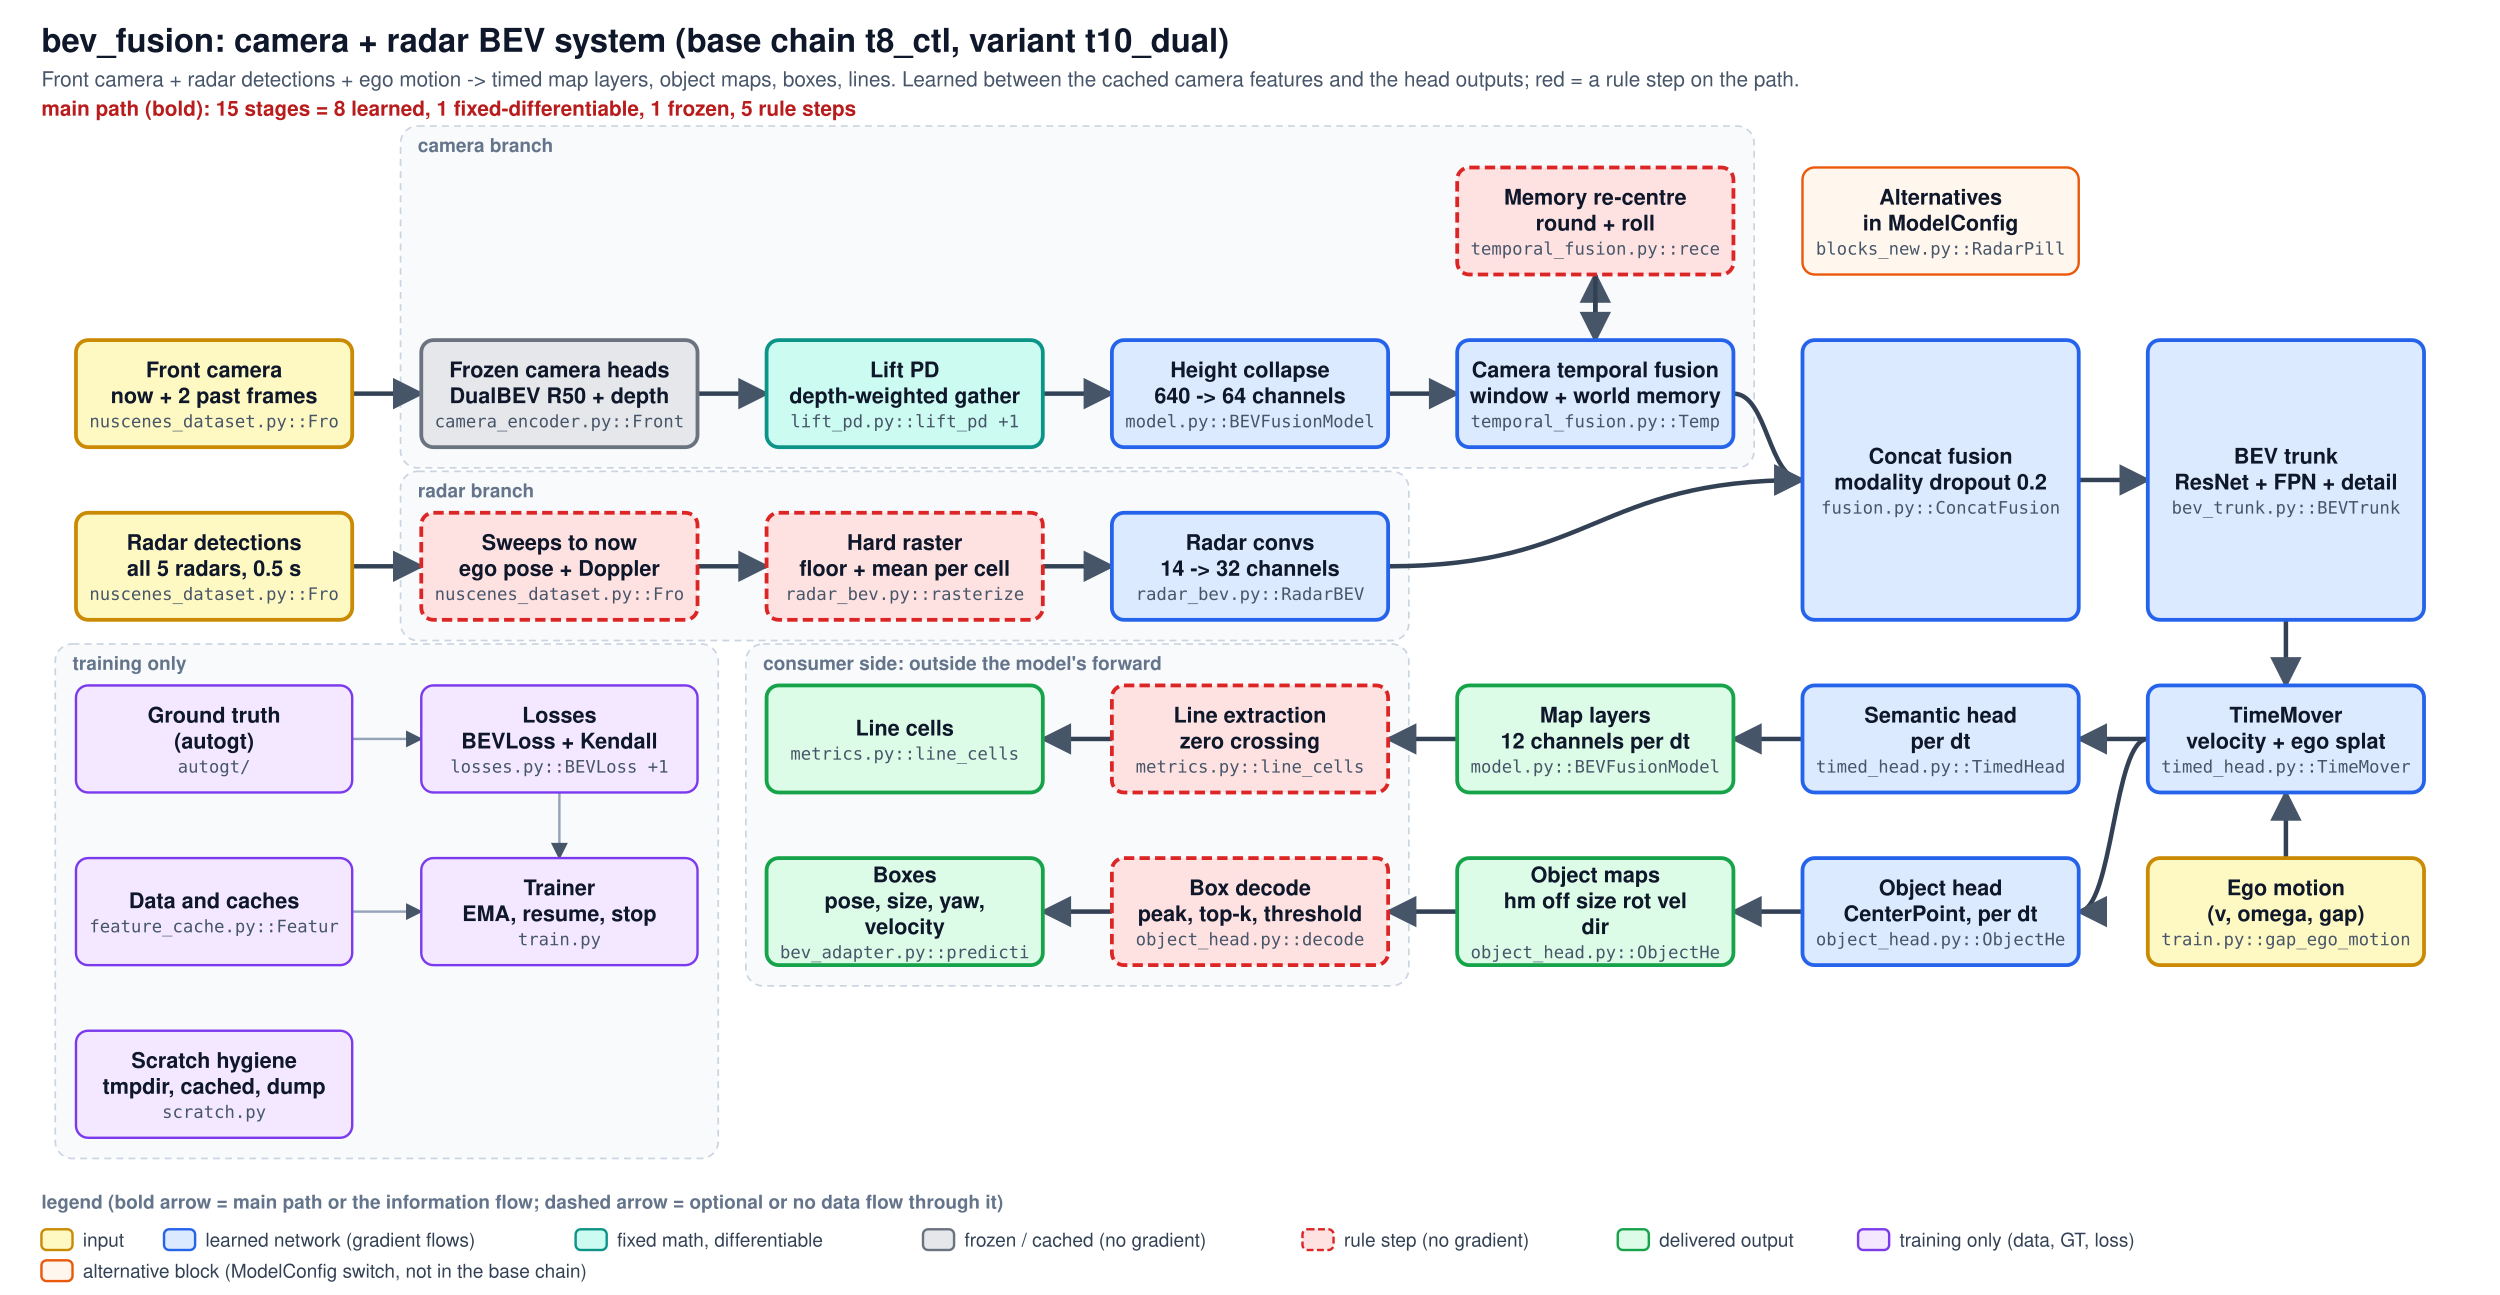
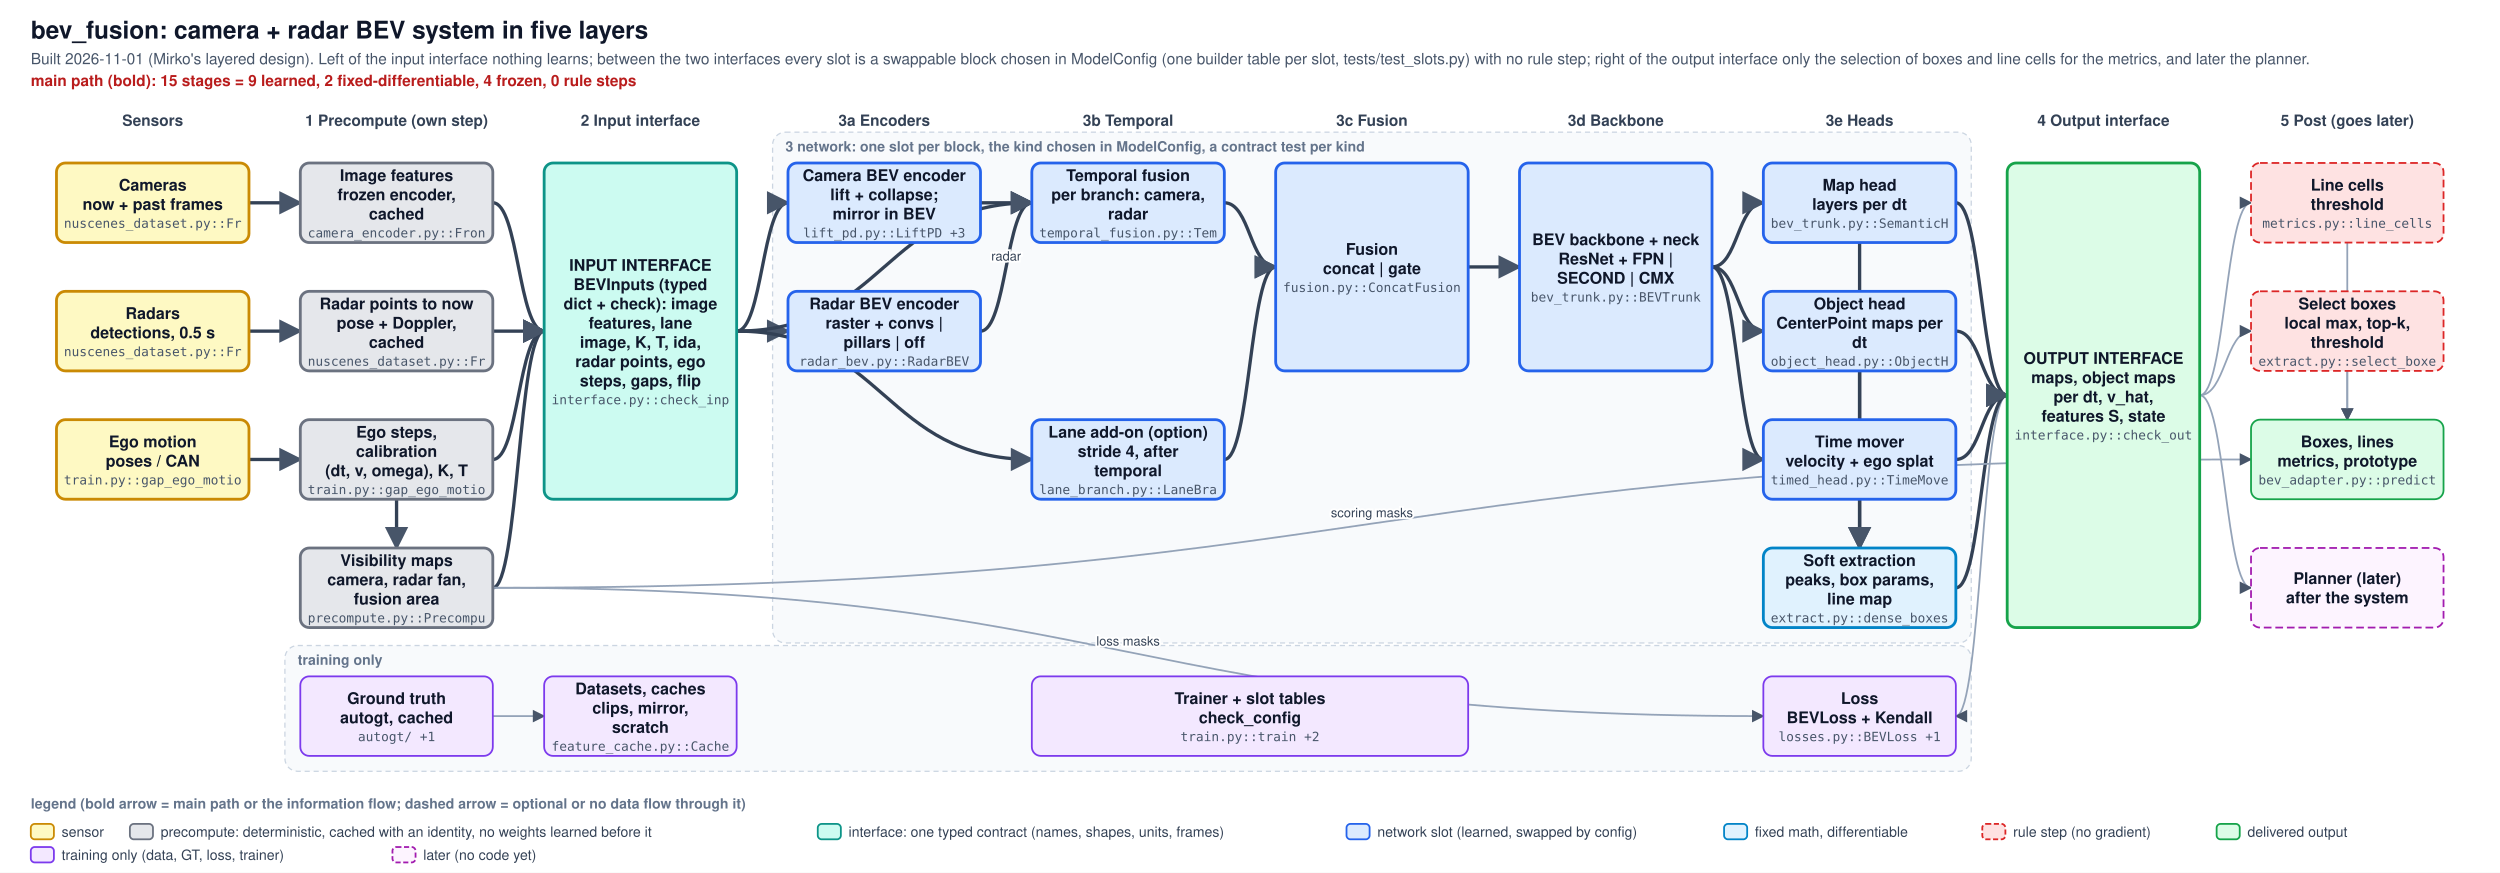
- <svg xmlns="http://www.w3.org/2000/svg" viewBox="0 0 1448 750" width="1448" height="750" font-family="Segoe UI, Helvetica, Arial, sans-serif">
+ <svg xmlns="http://www.w3.org/2000/svg" viewBox="0 0 1948 680" width="1948" height="680" font-family="Segoe UI, Helvetica, Arial, sans-serif">
  <defs>
    <marker id="ah" viewBox="0 0 10 10" refX="9" refY="5" markerWidth="7" markerHeight="7" orient="auto-start-reverse">
      <path d="M0,0 L10,5 L0,10 z" fill="#475569" />
    </marker>
  </defs>
-   <rect width="1448" height="750" fill="#ffffff" />
-   <text x="24" y="30" font-size="19" font-weight="700" fill="#0f172a">bev_fusion: camera + radar BEV system (base chain t8_ctl, variant t10_dual)</text>
-   <text x="24" y="50" font-size="12" fill="#475569">Front camera + radar detections + ego motion -&gt; timed map layers, object maps, boxes, lines. Learned between the cached camera features and the head outputs; red = a rule step on the path.</text>
-   <text x="24" y="67" font-size="12" font-weight="600" fill="#b91c1c">main path (bold): 15 stages = 8 learned, 1 fixed-differentiable, 1 frozen, 5 rule steps</text>
-   <rect x="232.0" y="73.0" width="784.0" height="198.0" rx="10" fill="#f8fafc" stroke="#cbd5e1" stroke-dasharray="4 3" />
-   <rect x="232.0" y="273.0" width="584.0" height="98.0" rx="10" fill="#f8fafc" stroke="#cbd5e1" stroke-dasharray="4 3" />
-   <rect x="432.0" y="373.0" width="384.0" height="198.0" rx="10" fill="#f8fafc" stroke="#cbd5e1" stroke-dasharray="4 3" />
-   <rect x="32.0" y="373.0" width="384.0" height="298.0" rx="10" fill="#f8fafc" stroke="#cbd5e1" stroke-dasharray="4 3" />
-   <path d="M204.0,228.0 C224.0,228.0 224.0,228.0 244.0,228.0" fill="none" stroke="#334155" stroke-width="2.6" marker-end="url(#ah)" />
-   <path d="M404.0,228.0 C424.0,228.0 424.0,228.0 444.0,228.0" fill="none" stroke="#334155" stroke-width="2.6" marker-end="url(#ah)" />
-   <path d="M604.0,228.0 C624.0,228.0 624.0,228.0 644.0,228.0" fill="none" stroke="#334155" stroke-width="2.6" marker-end="url(#ah)" />
-   <path d="M804.0,228.0 C824.0,228.0 824.0,228.0 844.0,228.0" fill="none" stroke="#334155" stroke-width="2.6" marker-end="url(#ah)" />
-   <path d="M924.0,197.0 C924.0,178.0 924.0,178.0 924.0,159.0" fill="none" stroke="#334155" stroke-width="2.6" marker-end="url(#ah)" />
-   <path d="M924.0,159.0 C924.0,178.0 924.0,178.0 924.0,197.0" fill="none" stroke="#334155" stroke-width="2.6" marker-end="url(#ah)" />
-   <path d="M1004.0,228.0 C1024.0,228.0 1024.0,278.0 1044.0,278.0" fill="none" stroke="#334155" stroke-width="2.6" marker-end="url(#ah)" />
-   <path d="M204.0,328.0 C224.0,328.0 224.0,328.0 244.0,328.0" fill="none" stroke="#334155" stroke-width="2.6" marker-end="url(#ah)" />
-   <path d="M404.0,328.0 C424.0,328.0 424.0,328.0 444.0,328.0" fill="none" stroke="#334155" stroke-width="2.6" marker-end="url(#ah)" />
-   <path d="M604.0,328.0 C624.0,328.0 624.0,328.0 644.0,328.0" fill="none" stroke="#334155" stroke-width="2.6" marker-end="url(#ah)" />
-   <path d="M804.0,328.0 C924.0,328.0 924.0,278.0 1044.0,278.0" fill="none" stroke="#334155" stroke-width="2.6" marker-end="url(#ah)" />
-   <path d="M1204.0,278.0 C1224.0,278.0 1224.0,278.0 1244.0,278.0" fill="none" stroke="#334155" stroke-width="2.6" marker-end="url(#ah)" />
-   <path d="M1324.0,359.0 C1324.0,378.0 1324.0,378.0 1324.0,397.0" fill="none" stroke="#334155" stroke-width="2.6" marker-end="url(#ah)" />
-   <path d="M1324.0,497.0 C1324.0,478.0 1324.0,478.0 1324.0,459.0" fill="none" stroke="#334155" stroke-width="2.6" marker-end="url(#ah)" />
-   <path d="M1244.0,428.0 C1224.0,428.0 1224.0,428.0 1204.0,428.0" fill="none" stroke="#334155" stroke-width="2.6" marker-end="url(#ah)" />
-   <path d="M1244.0,428.0 C1224.0,428.0 1224.0,528.0 1204.0,528.0" fill="none" stroke="#334155" stroke-width="2.6" marker-end="url(#ah)" />
-   <path d="M1044.0,428.0 C1024.0,428.0 1024.0,428.0 1004.0,428.0" fill="none" stroke="#334155" stroke-width="2.6" marker-end="url(#ah)" />
-   <path d="M844.0,428.0 C824.0,428.0 824.0,428.0 804.0,428.0" fill="none" stroke="#334155" stroke-width="2.6" marker-end="url(#ah)" />
-   <path d="M644.0,428.0 C624.0,428.0 624.0,428.0 604.0,428.0" fill="none" stroke="#334155" stroke-width="2.6" marker-end="url(#ah)" />
-   <path d="M1044.0,528.0 C1024.0,528.0 1024.0,528.0 1004.0,528.0" fill="none" stroke="#334155" stroke-width="2.6" marker-end="url(#ah)" />
-   <path d="M844.0,528.0 C824.0,528.0 824.0,528.0 804.0,528.0" fill="none" stroke="#334155" stroke-width="2.6" marker-end="url(#ah)" />
-   <path d="M644.0,528.0 C624.0,528.0 624.0,528.0 604.0,528.0" fill="none" stroke="#334155" stroke-width="2.6" marker-end="url(#ah)" />
-   <path d="M204.0,428.0 C224.0,428.0 224.0,428.0 244.0,428.0" fill="none" stroke="#94a3b8" stroke-width="1.4" marker-end="url(#ah)" />
-   <path d="M324.0,459.0 C324.0,478.0 324.0,478.0 324.0,497.0" fill="none" stroke="#94a3b8" stroke-width="1.4" marker-end="url(#ah)" />
-   <path d="M204.0,528.0 C224.0,528.0 224.0,528.0 244.0,528.0" fill="none" stroke="#94a3b8" stroke-width="1.4" marker-end="url(#ah)" />
-   <g>
-     <rect x="44" y="197.0" width="160" height="62" rx="7" fill="#fef9c3" stroke="#ca8a04" stroke-width="2.2" />
-     <text x="124.0" y="218.5" font-size="12.5" font-weight="600" text-anchor="middle" fill="#0f172a">Front camera</text>
-     <text x="124.0" y="233.5" font-size="12.5" font-weight="600" text-anchor="middle" fill="#0f172a">now + 2 past frames</text>
-     <text x="124.0" y="247.5" font-size="10" text-anchor="middle" fill="#475569" font-family="Consolas, Menlo, monospace">nuscenes_dataset.py::Fro</text>
-   </g>
-   <g>
-     <rect x="44" y="297.0" width="160" height="62" rx="7" fill="#fef9c3" stroke="#ca8a04" stroke-width="2.2" />
-     <text x="124.0" y="318.5" font-size="12.5" font-weight="600" text-anchor="middle" fill="#0f172a">Radar detections</text>
-     <text x="124.0" y="333.5" font-size="12.5" font-weight="600" text-anchor="middle" fill="#0f172a">all 5 radars, 0.5 s</text>
-     <text x="124.0" y="347.5" font-size="10" text-anchor="middle" fill="#475569" font-family="Consolas, Menlo, monospace">nuscenes_dataset.py::Fro</text>
-   </g>
-   <g>
-     <rect x="1244" y="497.0" width="160" height="62" rx="7" fill="#fef9c3" stroke="#ca8a04" stroke-width="2.2" />
-     <text x="1324.0" y="518.5" font-size="12.5" font-weight="600" text-anchor="middle" fill="#0f172a">Ego motion</text>
-     <text x="1324.0" y="533.5" font-size="12.5" font-weight="600" text-anchor="middle" fill="#0f172a">(v, omega, gap)</text>
-     <text x="1324.0" y="547.5" font-size="10" text-anchor="middle" fill="#475569" font-family="Consolas, Menlo, monospace">train.py::gap_ego_motion</text>
-   </g>
-   <g>
-     <rect x="244" y="197.0" width="160" height="62" rx="7" fill="#e5e7eb" stroke="#6b7280" stroke-width="2.2" />
-     <text x="324.0" y="218.5" font-size="12.5" font-weight="600" text-anchor="middle" fill="#0f172a">Frozen camera heads</text>
-     <text x="324.0" y="233.5" font-size="12.5" font-weight="600" text-anchor="middle" fill="#0f172a">DualBEV R50 + depth</text>
-     <text x="324.0" y="247.5" font-size="10" text-anchor="middle" fill="#475569" font-family="Consolas, Menlo, monospace">camera_encoder.py::Front</text>
-   </g>
-   <g>
-     <rect x="444" y="197.0" width="160" height="62" rx="7" fill="#ccfbf1" stroke="#0d9488" stroke-width="2.2" />
-     <text x="524.0" y="218.5" font-size="12.5" font-weight="600" text-anchor="middle" fill="#0f172a">Lift PD</text>
-     <text x="524.0" y="233.5" font-size="12.5" font-weight="600" text-anchor="middle" fill="#0f172a">depth-weighted gather</text>
-     <text x="524.0" y="247.5" font-size="10" text-anchor="middle" fill="#475569" font-family="Consolas, Menlo, monospace">lift_pd.py::lift_pd +1</text>
-   </g>
-   <g>
-     <rect x="644" y="197.0" width="160" height="62" rx="7" fill="#dbeafe" stroke="#2563eb" stroke-width="2.2" />
-     <text x="724.0" y="218.5" font-size="12.5" font-weight="600" text-anchor="middle" fill="#0f172a">Height collapse</text>
-     <text x="724.0" y="233.5" font-size="12.5" font-weight="600" text-anchor="middle" fill="#0f172a">640 -&gt; 64 channels</text>
-     <text x="724.0" y="247.5" font-size="10" text-anchor="middle" fill="#475569" font-family="Consolas, Menlo, monospace">model.py::BEVFusionModel</text>
-   </g>
-   <g>
-     <rect x="844" y="197.0" width="160" height="62" rx="7" fill="#dbeafe" stroke="#2563eb" stroke-width="2.2" />
-     <text x="924.0" y="218.5" font-size="12.5" font-weight="600" text-anchor="middle" fill="#0f172a">Camera temporal fusion</text>
-     <text x="924.0" y="233.5" font-size="12.5" font-weight="600" text-anchor="middle" fill="#0f172a">window + world memory</text>
-     <text x="924.0" y="247.5" font-size="10" text-anchor="middle" fill="#475569" font-family="Consolas, Menlo, monospace">temporal_fusion.py::Temp</text>
-   </g>
-   <g>
-     <rect x="844" y="97.0" width="160" height="62" rx="7" fill="#fee2e2" stroke="#dc2626" stroke-width="2.2" stroke-dasharray="6 3" />
-     <text x="924.0" y="118.5" font-size="12.5" font-weight="600" text-anchor="middle" fill="#0f172a">Memory re-centre</text>
-     <text x="924.0" y="133.5" font-size="12.5" font-weight="600" text-anchor="middle" fill="#0f172a">round + roll</text>
-     <text x="924.0" y="147.5" font-size="10" text-anchor="middle" fill="#475569" font-family="Consolas, Menlo, monospace">temporal_fusion.py::rece</text>
-   </g>
-   <g>
-     <rect x="244" y="297.0" width="160" height="62" rx="7" fill="#fee2e2" stroke="#dc2626" stroke-width="2.2" stroke-dasharray="6 3" />
-     <text x="324.0" y="318.5" font-size="12.5" font-weight="600" text-anchor="middle" fill="#0f172a">Sweeps to now</text>
-     <text x="324.0" y="333.5" font-size="12.5" font-weight="600" text-anchor="middle" fill="#0f172a">ego pose + Doppler</text>
-     <text x="324.0" y="347.5" font-size="10" text-anchor="middle" fill="#475569" font-family="Consolas, Menlo, monospace">nuscenes_dataset.py::Fro</text>
-   </g>
-   <g>
-     <rect x="444" y="297.0" width="160" height="62" rx="7" fill="#fee2e2" stroke="#dc2626" stroke-width="2.2" stroke-dasharray="6 3" />
-     <text x="524.0" y="318.5" font-size="12.5" font-weight="600" text-anchor="middle" fill="#0f172a">Hard raster</text>
-     <text x="524.0" y="333.5" font-size="12.5" font-weight="600" text-anchor="middle" fill="#0f172a">floor + mean per cell</text>
-     <text x="524.0" y="347.5" font-size="10" text-anchor="middle" fill="#475569" font-family="Consolas, Menlo, monospace">radar_bev.py::rasterize</text>
-   </g>
-   <g>
-     <rect x="644" y="297.0" width="160" height="62" rx="7" fill="#dbeafe" stroke="#2563eb" stroke-width="2.2" />
-     <text x="724.0" y="318.5" font-size="12.5" font-weight="600" text-anchor="middle" fill="#0f172a">Radar convs</text>
-     <text x="724.0" y="333.5" font-size="12.5" font-weight="600" text-anchor="middle" fill="#0f172a">14 -&gt; 32 channels</text>
-     <text x="724.0" y="347.5" font-size="10" text-anchor="middle" fill="#475569" font-family="Consolas, Menlo, monospace">radar_bev.py::RadarBEV</text>
-   </g>
-   <g>
-     <rect x="1044" y="197.0" width="160" height="162" rx="7" fill="#dbeafe" stroke="#2563eb" stroke-width="2.2" />
-     <text x="1124.0" y="268.5" font-size="12.5" font-weight="600" text-anchor="middle" fill="#0f172a">Concat fusion</text>
-     <text x="1124.0" y="283.5" font-size="12.5" font-weight="600" text-anchor="middle" fill="#0f172a">modality dropout 0.2</text>
-     <text x="1124.0" y="297.5" font-size="10" text-anchor="middle" fill="#475569" font-family="Consolas, Menlo, monospace">fusion.py::ConcatFusion</text>
-   </g>
-   <g>
-     <rect x="1244" y="197.0" width="160" height="162" rx="7" fill="#dbeafe" stroke="#2563eb" stroke-width="2.2" />
-     <text x="1324.0" y="268.5" font-size="12.5" font-weight="600" text-anchor="middle" fill="#0f172a">BEV trunk</text>
-     <text x="1324.0" y="283.5" font-size="12.5" font-weight="600" text-anchor="middle" fill="#0f172a">ResNet + FPN + detail</text>
-     <text x="1324.0" y="297.5" font-size="10" text-anchor="middle" fill="#475569" font-family="Consolas, Menlo, monospace">bev_trunk.py::BEVTrunk</text>
-   </g>
-   <g>
-     <rect x="1244" y="397.0" width="160" height="62" rx="7" fill="#dbeafe" stroke="#2563eb" stroke-width="2.2" />
-     <text x="1324.0" y="418.5" font-size="12.5" font-weight="600" text-anchor="middle" fill="#0f172a">TimeMover</text>
-     <text x="1324.0" y="433.5" font-size="12.5" font-weight="600" text-anchor="middle" fill="#0f172a">velocity + ego splat</text>
-     <text x="1324.0" y="447.5" font-size="10" text-anchor="middle" fill="#475569" font-family="Consolas, Menlo, monospace">timed_head.py::TimeMover</text>
-   </g>
-   <g>
-     <rect x="1044" y="397.0" width="160" height="62" rx="7" fill="#dbeafe" stroke="#2563eb" stroke-width="2.2" />
-     <text x="1124.0" y="418.5" font-size="12.5" font-weight="600" text-anchor="middle" fill="#0f172a">Semantic head</text>
-     <text x="1124.0" y="433.5" font-size="12.5" font-weight="600" text-anchor="middle" fill="#0f172a">per dt</text>
-     <text x="1124.0" y="447.5" font-size="10" text-anchor="middle" fill="#475569" font-family="Consolas, Menlo, monospace">timed_head.py::TimedHead</text>
-   </g>
-   <g>
-     <rect x="1044" y="497.0" width="160" height="62" rx="7" fill="#dbeafe" stroke="#2563eb" stroke-width="2.2" />
-     <text x="1124.0" y="518.5" font-size="12.5" font-weight="600" text-anchor="middle" fill="#0f172a">Object head</text>
-     <text x="1124.0" y="533.5" font-size="12.5" font-weight="600" text-anchor="middle" fill="#0f172a">CenterPoint, per dt</text>
-     <text x="1124.0" y="547.5" font-size="10" text-anchor="middle" fill="#475569" font-family="Consolas, Menlo, monospace">object_head.py::ObjectHe</text>
-   </g>
-   <g>
-     <rect x="844" y="397.0" width="160" height="62" rx="7" fill="#dcfce7" stroke="#16a34a" stroke-width="2.2" />
-     <text x="924.0" y="418.5" font-size="12.5" font-weight="600" text-anchor="middle" fill="#0f172a">Map layers</text>
-     <text x="924.0" y="433.5" font-size="12.5" font-weight="600" text-anchor="middle" fill="#0f172a">12 channels per dt</text>
-     <text x="924.0" y="447.5" font-size="10" text-anchor="middle" fill="#475569" font-family="Consolas, Menlo, monospace">model.py::BEVFusionModel</text>
-   </g>
-   <g>
-     <rect x="844" y="497.0" width="160" height="62" rx="7" fill="#dcfce7" stroke="#16a34a" stroke-width="2.2" />
-     <text x="924.0" y="511.0" font-size="12.5" font-weight="600" text-anchor="middle" fill="#0f172a">Object maps</text>
-     <text x="924.0" y="526.0" font-size="12.5" font-weight="600" text-anchor="middle" fill="#0f172a">hm off size rot vel</text>
-     <text x="924.0" y="541.0" font-size="12.5" font-weight="600" text-anchor="middle" fill="#0f172a">dir</text>
-     <text x="924.0" y="555.0" font-size="10" text-anchor="middle" fill="#475569" font-family="Consolas, Menlo, monospace">object_head.py::ObjectHe</text>
-   </g>
-   <g>
-     <rect x="644" y="397.0" width="160" height="62" rx="7" fill="#fee2e2" stroke="#dc2626" stroke-width="2.2" stroke-dasharray="6 3" />
-     <text x="724.0" y="418.5" font-size="12.5" font-weight="600" text-anchor="middle" fill="#0f172a">Line extraction</text>
-     <text x="724.0" y="433.5" font-size="12.5" font-weight="600" text-anchor="middle" fill="#0f172a">zero crossing</text>
-     <text x="724.0" y="447.5" font-size="10" text-anchor="middle" fill="#475569" font-family="Consolas, Menlo, monospace">metrics.py::line_cells</text>
-   </g>
-   <g>
-     <rect x="444" y="397.0" width="160" height="62" rx="7" fill="#dcfce7" stroke="#16a34a" stroke-width="2.2" />
-     <text x="524.0" y="426.0" font-size="12.5" font-weight="600" text-anchor="middle" fill="#0f172a">Line cells</text>
-     <text x="524.0" y="440.0" font-size="10" text-anchor="middle" fill="#475569" font-family="Consolas, Menlo, monospace">metrics.py::line_cells</text>
-   </g>
-   <g>
-     <rect x="644" y="497.0" width="160" height="62" rx="7" fill="#fee2e2" stroke="#dc2626" stroke-width="2.2" stroke-dasharray="6 3" />
-     <text x="724.0" y="518.5" font-size="12.5" font-weight="600" text-anchor="middle" fill="#0f172a">Box decode</text>
-     <text x="724.0" y="533.5" font-size="12.5" font-weight="600" text-anchor="middle" fill="#0f172a">peak, top-k, threshold</text>
-     <text x="724.0" y="547.5" font-size="10" text-anchor="middle" fill="#475569" font-family="Consolas, Menlo, monospace">object_head.py::decode</text>
-   </g>
-   <g>
-     <rect x="444" y="497.0" width="160" height="62" rx="7" fill="#dcfce7" stroke="#16a34a" stroke-width="2.2" />
-     <text x="524.0" y="511.0" font-size="12.5" font-weight="600" text-anchor="middle" fill="#0f172a">Boxes</text>
-     <text x="524.0" y="526.0" font-size="12.5" font-weight="600" text-anchor="middle" fill="#0f172a">pose, size, yaw,</text>
-     <text x="524.0" y="541.0" font-size="12.5" font-weight="600" text-anchor="middle" fill="#0f172a">velocity</text>
-     <text x="524.0" y="555.0" font-size="10" text-anchor="middle" fill="#475569" font-family="Consolas, Menlo, monospace">bev_adapter.py::predicti</text>
-   </g>
-   <g>
-     <rect x="44" y="397.0" width="160" height="62" rx="7" fill="#f3e8ff" stroke="#7c3aed" stroke-width="1.4" />
-     <text x="124.0" y="418.5" font-size="12.5" font-weight="600" text-anchor="middle" fill="#0f172a">Ground truth</text>
-     <text x="124.0" y="433.5" font-size="12.5" font-weight="600" text-anchor="middle" fill="#0f172a">(autogt)</text>
-     <text x="124.0" y="447.5" font-size="10" text-anchor="middle" fill="#475569" font-family="Consolas, Menlo, monospace">autogt/</text>
-   </g>
-   <g>
-     <rect x="244" y="397.0" width="160" height="62" rx="7" fill="#f3e8ff" stroke="#7c3aed" stroke-width="1.4" />
-     <text x="324.0" y="418.5" font-size="12.5" font-weight="600" text-anchor="middle" fill="#0f172a">Losses</text>
-     <text x="324.0" y="433.5" font-size="12.5" font-weight="600" text-anchor="middle" fill="#0f172a">BEVLoss + Kendall</text>
-     <text x="324.0" y="447.5" font-size="10" text-anchor="middle" fill="#475569" font-family="Consolas, Menlo, monospace">losses.py::BEVLoss +1</text>
-   </g>
-   <g>
-     <rect x="44" y="497.0" width="160" height="62" rx="7" fill="#f3e8ff" stroke="#7c3aed" stroke-width="1.4" />
-     <text x="124.0" y="526.0" font-size="12.5" font-weight="600" text-anchor="middle" fill="#0f172a">Data and caches</text>
-     <text x="124.0" y="540.0" font-size="10" text-anchor="middle" fill="#475569" font-family="Consolas, Menlo, monospace">feature_cache.py::Featur</text>
-   </g>
-   <g>
-     <rect x="44" y="597.0" width="160" height="62" rx="7" fill="#f3e8ff" stroke="#7c3aed" stroke-width="1.4" />
-     <text x="124.0" y="618.5" font-size="12.5" font-weight="600" text-anchor="middle" fill="#0f172a">Scratch hygiene</text>
-     <text x="124.0" y="633.5" font-size="12.5" font-weight="600" text-anchor="middle" fill="#0f172a">tmpdir, cached, dump</text>
-     <text x="124.0" y="647.5" font-size="10" text-anchor="middle" fill="#475569" font-family="Consolas, Menlo, monospace">scratch.py</text>
-   </g>
-   <g>
-     <rect x="244" y="497.0" width="160" height="62" rx="7" fill="#f3e8ff" stroke="#7c3aed" stroke-width="1.4" />
-     <text x="324.0" y="518.5" font-size="12.5" font-weight="600" text-anchor="middle" fill="#0f172a">Trainer</text>
-     <text x="324.0" y="533.5" font-size="12.5" font-weight="600" text-anchor="middle" fill="#0f172a">EMA, resume, stop</text>
-     <text x="324.0" y="547.5" font-size="10" text-anchor="middle" fill="#475569" font-family="Consolas, Menlo, monospace">train.py</text>
-   </g>
-   <g>
-     <rect x="1044" y="97.0" width="160" height="62" rx="7" fill="#fff7ed" stroke="#ea580c" stroke-width="1.4" />
-     <text x="1124.0" y="118.5" font-size="12.5" font-weight="600" text-anchor="middle" fill="#0f172a">Alternatives</text>
-     <text x="1124.0" y="133.5" font-size="12.5" font-weight="600" text-anchor="middle" fill="#0f172a">in ModelConfig</text>
-     <text x="1124.0" y="147.5" font-size="10" text-anchor="middle" fill="#475569" font-family="Consolas, Menlo, monospace">blocks_new.py::RadarPill</text>
-   </g>
-   <text x="242.0" y="88.0" font-size="11" font-weight="600" fill="#64748b" stroke="#f8fafc" stroke-width="4" paint-order="stroke">camera branch</text>
-   <text x="242.0" y="288.0" font-size="11" font-weight="600" fill="#64748b" stroke="#f8fafc" stroke-width="4" paint-order="stroke">radar branch</text>
-   <text x="442.0" y="388.0" font-size="11" font-weight="600" fill="#64748b" stroke="#f8fafc" stroke-width="4" paint-order="stroke">consumer side: outside the model's forward</text>
-   <text x="42.0" y="388.0" font-size="11" font-weight="600" fill="#64748b" stroke="#f8fafc" stroke-width="4" paint-order="stroke">training only</text>
-   <text x="24" y="700" font-size="11" font-weight="600" fill="#64748b">legend (bold arrow = main path or the information flow; dashed arrow = optional or no data flow through it)</text>
-   <rect x="24" y="712" width="18" height="12" rx="3" fill="#fef9c3" stroke="#ca8a04" stroke-width="1.4" />
-   <text x="48" y="722" font-size="11" fill="#334155">input</text>
-   <rect x="95.0" y="712" width="18" height="12" rx="3" fill="#dbeafe" stroke="#2563eb" stroke-width="1.4" />
-   <text x="119.0" y="722" font-size="11" fill="#334155">learned network (gradient flows)</text>
-   <rect x="333.4" y="712" width="18" height="12" rx="3" fill="#ccfbf1" stroke="#0d9488" stroke-width="1.4" />
-   <text x="357.4" y="722" font-size="11" fill="#334155">fixed math, differentiable</text>
-   <rect x="534.6" y="712" width="18" height="12" rx="3" fill="#e5e7eb" stroke="#6b7280" stroke-width="1.4" />
-   <text x="558.6" y="722" font-size="11" fill="#334155">frozen / cached (no gradient)</text>
-   <rect x="754.4" y="712" width="18" height="12" rx="3" fill="#fee2e2" stroke="#dc2626" stroke-width="1.4" stroke-dasharray="4 2" />
-   <text x="778.4" y="722" font-size="11" fill="#334155">rule step (no gradient)</text>
-   <rect x="937" y="712" width="18" height="12" rx="3" fill="#dcfce7" stroke="#16a34a" stroke-width="1.4" />
-   <text x="961" y="722" font-size="11" fill="#334155">delivered output</text>
-   <rect x="1076.2" y="712" width="18" height="12" rx="3" fill="#f3e8ff" stroke="#7c3aed" stroke-width="1.4" />
-   <text x="1100.2" y="722" font-size="11" fill="#334155">training only (data, GT, loss)</text>
-   <rect x="24" y="730" width="18" height="12" rx="3" fill="#fff7ed" stroke="#ea580c" stroke-width="1.4" />
-   <text x="48" y="740" font-size="11" fill="#334155">alternative block (ModelConfig switch, not in the base chain)</text>
+   <rect width="1948" height="680" fill="#ffffff" />
+   <text x="24" y="30" font-size="19" font-weight="700" fill="#0f172a">bev_fusion: camera + radar BEV system in five layers</text>
+   <text x="24" y="50" font-size="12" fill="#475569">Built 2026-11-01 (Mirko's layered design). Left of the input interface nothing learns; between the two interfaces every slot is a swappable block chosen in ModelConfig (one builder table per slot, tests/test_slots.py) with no rule step; right of the output interface only the selection of boxes and line cells for the metrics, and later the planner.</text>
+   <text x="24" y="67" font-size="12" font-weight="600" fill="#b91c1c">main path (bold): 15 stages = 9 learned, 2 fixed-differentiable, 4 frozen, 0 rule steps</text>
+   <text x="119.0" y="98" font-size="12" font-weight="700" text-anchor="middle" fill="#334155">Sensors</text>
+   <text x="309.0" y="98" font-size="12" font-weight="700" text-anchor="middle" fill="#334155">1 Precompute (own step)</text>
+   <text x="499.0" y="98" font-size="12" font-weight="700" text-anchor="middle" fill="#334155">2 Input interface</text>
+   <text x="689.0" y="98" font-size="12" font-weight="700" text-anchor="middle" fill="#334155">3a Encoders</text>
+   <text x="879.0" y="98" font-size="12" font-weight="700" text-anchor="middle" fill="#334155">3b Temporal</text>
+   <text x="1069.0" y="98" font-size="12" font-weight="700" text-anchor="middle" fill="#334155">3c Fusion</text>
+   <text x="1259.0" y="98" font-size="12" font-weight="700" text-anchor="middle" fill="#334155">3d Backbone</text>
+   <text x="1449.0" y="98" font-size="12" font-weight="700" text-anchor="middle" fill="#334155">3e Heads</text>
+   <text x="1639.0" y="98" font-size="12" font-weight="700" text-anchor="middle" fill="#334155">4 Output interface</text>
+   <text x="1829.0" y="98" font-size="12" font-weight="700" text-anchor="middle" fill="#334155">5 Post (goes later)</text>
+   <rect x="602.0" y="103.0" width="934.0" height="398.0" rx="10" fill="#f8fafc" stroke="#cbd5e1" stroke-dasharray="4 3" />
+   <rect x="222.0" y="503.0" width="1314.0" height="98.0" rx="10" fill="#f8fafc" stroke="#cbd5e1" stroke-dasharray="4 3" />
+   <path d="M194.0,158.0 C214.0,158.0 214.0,158.0 234.0,158.0" fill="none" stroke="#334155" stroke-width="2.6" marker-end="url(#ah)" />
+   <path d="M194.0,258.0 C214.0,258.0 214.0,258.0 234.0,258.0" fill="none" stroke="#334155" stroke-width="2.6" marker-end="url(#ah)" />
+   <path d="M194.0,358.0 C214.0,358.0 214.0,358.0 234.0,358.0" fill="none" stroke="#334155" stroke-width="2.6" marker-end="url(#ah)" />
+   <path d="M384.0,158.0 C404.0,158.0 404.0,258.0 424.0,258.0" fill="none" stroke="#334155" stroke-width="2.6" marker-end="url(#ah)" />
+   <path d="M384.0,258.0 C404.0,258.0 404.0,258.0 424.0,258.0" fill="none" stroke="#334155" stroke-width="2.6" marker-end="url(#ah)" />
+   <path d="M384.0,358.0 C404.0,358.0 404.0,258.0 424.0,258.0" fill="none" stroke="#334155" stroke-width="2.6" marker-end="url(#ah)" />
+   <path d="M574.0,258.0 C594.0,258.0 594.0,158.0 614.0,158.0" fill="none" stroke="#334155" stroke-width="2.6" marker-end="url(#ah)" />
+   <path d="M574.0,258.0 C594.0,258.0 594.0,258.0 614.0,258.0" fill="none" stroke="#334155" stroke-width="2.6" marker-end="url(#ah)" />
+   <path d="M954.0,158.0 C974.0,158.0 974.0,208.0 994.0,208.0" fill="none" stroke="#334155" stroke-width="2.6" marker-end="url(#ah)" />
+   <path d="M1144.0,208.0 C1164.0,208.0 1164.0,208.0 1184.0,208.0" fill="none" stroke="#334155" stroke-width="2.6" marker-end="url(#ah)" />
+   <path d="M1334.0,208.0 C1354.0,208.0 1354.0,158.0 1374.0,158.0" fill="none" stroke="#334155" stroke-width="2.6" marker-end="url(#ah)" />
+   <path d="M1334.0,208.0 C1354.0,208.0 1354.0,258.0 1374.0,258.0" fill="none" stroke="#334155" stroke-width="2.6" marker-end="url(#ah)" />
+   <path d="M1334.0,208.0 C1354.0,208.0 1354.0,358.0 1374.0,358.0" fill="none" stroke="#334155" stroke-width="2.6" marker-end="url(#ah)" />
+   <path d="M1524.0,158.0 C1544.0,158.0 1544.0,308.0 1564.0,308.0" fill="none" stroke="#334155" stroke-width="2.6" marker-end="url(#ah)" />
+   <path d="M1524.0,258.0 C1544.0,258.0 1544.0,308.0 1564.0,308.0" fill="none" stroke="#334155" stroke-width="2.6" marker-end="url(#ah)" />
+   <path d="M1524.0,358.0 C1544.0,358.0 1544.0,308.0 1564.0,308.0" fill="none" stroke="#334155" stroke-width="2.6" marker-end="url(#ah)" />
+   <path d="M1714.0,308.0 C1734.0,308.0 1734.0,158.0 1754.0,158.0" fill="none" stroke="#94a3b8" stroke-width="1.4" marker-end="url(#ah)" />
+   <path d="M1714.0,308.0 C1734.0,308.0 1734.0,258.0 1754.0,258.0" fill="none" stroke="#94a3b8" stroke-width="1.4" marker-end="url(#ah)" />
+   <path d="M1829.0,189.0 C1829.0,258.0 1829.0,258.0 1829.0,327.0" fill="none" stroke="#94a3b8" stroke-width="1.4" marker-end="url(#ah)" />
+   <path d="M1829.0,289.0 C1829.0,308.0 1829.0,308.0 1829.0,327.0" fill="none" stroke="#94a3b8" stroke-width="1.4" marker-end="url(#ah)" />
+   <path d="M384.0,558.0 C404.0,558.0 404.0,558.0 424.0,558.0" fill="none" stroke="#94a3b8" stroke-width="1.4" marker-end="url(#ah)" />
+   <path d="M1564.0,308.0 C1544.0,308.0 1544.0,558.0 1524.0,558.0" fill="none" stroke="#94a3b8" stroke-width="1.4" marker-end="url(#ah)" />
+   <path d="M574.0,258.0 C689.0,258.0 689.0,358.0 804.0,358.0" fill="none" stroke="#334155" stroke-width="2.6" marker-end="url(#ah)" />
+   <path d="M954.0,358.0 C974.0,358.0 974.0,208.0 994.0,208.0" fill="none" stroke="#334155" stroke-width="2.6" marker-end="url(#ah)" />
+   <path d="M764.0,158.0 C784.0,158.0 784.0,158.0 804.0,158.0" fill="none" stroke="#334155" stroke-width="2.6" marker-end="url(#ah)" />
+   <path d="M574.0,258.0 C689.0,258.0 689.0,158.0 804.0,158.0" fill="none" stroke="#334155" stroke-width="2.6" marker-end="url(#ah)" />
+   <path d="M764.0,258.0 C784.0,258.0 784.0,158.0 804.0,158.0" fill="none" stroke="#334155" stroke-width="2.6" marker-end="url(#ah)" />
+   <path d="M1449.0,189.0 C1449.0,308.0 1449.0,308.0 1449.0,427.0" fill="none" stroke="#334155" stroke-width="2.6" marker-end="url(#ah)" />
+   <path d="M1449.0,289.0 C1449.0,358.0 1449.0,358.0 1449.0,427.0" fill="none" stroke="#334155" stroke-width="2.6" marker-end="url(#ah)" />
+   <path d="M1524.0,458.0 C1544.0,458.0 1544.0,308.0 1564.0,308.0" fill="none" stroke="#334155" stroke-width="2.6" marker-end="url(#ah)" />
+   <path d="M1714.0,308.0 C1734.0,308.0 1734.0,458.0 1754.0,458.0" fill="none" stroke="#94a3b8" stroke-width="1.4" marker-end="url(#ah)" />
+   <path d="M309.0,389.0 C309.0,408.0 309.0,408.0 309.0,427.0" fill="none" stroke="#334155" stroke-width="2.6" marker-end="url(#ah)" />
+   <path d="M384.0,458.0 C404.0,458.0 404.0,258.0 424.0,258.0" fill="none" stroke="#334155" stroke-width="2.6" marker-end="url(#ah)" />
+   <path d="M384.0,458.0 C879.0,458.0 879.0,558.0 1374.0,558.0" fill="none" stroke="#94a3b8" stroke-width="1.4" marker-end="url(#ah)" />
+   <path d="M384.0,458.0 C1069.0,458.0 1069.0,358.0 1754.0,358.0" fill="none" stroke="#94a3b8" stroke-width="1.4" marker-end="url(#ah)" />
+   <g>
+     <rect x="44" y="127.0" width="150" height="62" rx="7" fill="#fef9c3" stroke="#ca8a04" stroke-width="2.2" />
+     <text x="119.0" y="148.5" font-size="12.5" font-weight="600" text-anchor="middle" fill="#0f172a">Cameras</text>
+     <text x="119.0" y="163.5" font-size="12.5" font-weight="600" text-anchor="middle" fill="#0f172a">now + past frames</text>
+     <text x="119.0" y="177.5" font-size="10" text-anchor="middle" fill="#475569" font-family="Consolas, Menlo, monospace">nuscenes_dataset.py::Fr</text>
+   </g>
+   <g>
+     <rect x="44" y="227.0" width="150" height="62" rx="7" fill="#fef9c3" stroke="#ca8a04" stroke-width="2.2" />
+     <text x="119.0" y="248.5" font-size="12.5" font-weight="600" text-anchor="middle" fill="#0f172a">Radars</text>
+     <text x="119.0" y="263.5" font-size="12.5" font-weight="600" text-anchor="middle" fill="#0f172a">detections, 0.5 s</text>
+     <text x="119.0" y="277.5" font-size="10" text-anchor="middle" fill="#475569" font-family="Consolas, Menlo, monospace">nuscenes_dataset.py::Fr</text>
+   </g>
+   <g>
+     <rect x="44" y="327.0" width="150" height="62" rx="7" fill="#fef9c3" stroke="#ca8a04" stroke-width="2.2" />
+     <text x="119.0" y="348.5" font-size="12.5" font-weight="600" text-anchor="middle" fill="#0f172a">Ego motion</text>
+     <text x="119.0" y="363.5" font-size="12.5" font-weight="600" text-anchor="middle" fill="#0f172a">poses / CAN</text>
+     <text x="119.0" y="377.5" font-size="10" text-anchor="middle" fill="#475569" font-family="Consolas, Menlo, monospace">train.py::gap_ego_motio</text>
+   </g>
+   <g>
+     <rect x="234" y="127.0" width="150" height="62" rx="7" fill="#e5e7eb" stroke="#6b7280" stroke-width="2.2" />
+     <text x="309.0" y="141.0" font-size="12.5" font-weight="600" text-anchor="middle" fill="#0f172a">Image features</text>
+     <text x="309.0" y="156.0" font-size="12.5" font-weight="600" text-anchor="middle" fill="#0f172a">frozen encoder,</text>
+     <text x="309.0" y="171.0" font-size="12.5" font-weight="600" text-anchor="middle" fill="#0f172a">cached</text>
+     <text x="309.0" y="185.0" font-size="10" text-anchor="middle" fill="#475569" font-family="Consolas, Menlo, monospace">camera_encoder.py::Fron</text>
+   </g>
+   <g>
+     <rect x="234" y="227.0" width="150" height="62" rx="7" fill="#e5e7eb" stroke="#6b7280" stroke-width="2.2" />
+     <text x="309.0" y="241.0" font-size="12.5" font-weight="600" text-anchor="middle" fill="#0f172a">Radar points to now</text>
+     <text x="309.0" y="256.0" font-size="12.5" font-weight="600" text-anchor="middle" fill="#0f172a">pose + Doppler,</text>
+     <text x="309.0" y="271.0" font-size="12.5" font-weight="600" text-anchor="middle" fill="#0f172a">cached</text>
+     <text x="309.0" y="285.0" font-size="10" text-anchor="middle" fill="#475569" font-family="Consolas, Menlo, monospace">nuscenes_dataset.py::Fr</text>
+   </g>
+   <g>
+     <rect x="234" y="327.0" width="150" height="62" rx="7" fill="#e5e7eb" stroke="#6b7280" stroke-width="2.2" />
+     <text x="309.0" y="341.0" font-size="12.5" font-weight="600" text-anchor="middle" fill="#0f172a">Ego steps,</text>
+     <text x="309.0" y="356.0" font-size="12.5" font-weight="600" text-anchor="middle" fill="#0f172a">calibration</text>
+     <text x="309.0" y="371.0" font-size="12.5" font-weight="600" text-anchor="middle" fill="#0f172a">(dt, v, omega), K, T</text>
+     <text x="309.0" y="385.0" font-size="10" text-anchor="middle" fill="#475569" font-family="Consolas, Menlo, monospace">train.py::gap_ego_motio</text>
+   </g>
+   <g>
+     <rect x="424" y="127.0" width="150" height="262" rx="7" fill="#ccfbf1" stroke="#0d9488" stroke-width="2.2" />
+     <text x="499.0" y="211.0" font-size="12.5" font-weight="600" text-anchor="middle" fill="#0f172a">INPUT INTERFACE</text>
+     <text x="499.0" y="226.0" font-size="12.5" font-weight="600" text-anchor="middle" fill="#0f172a">BEVInputs (typed</text>
+     <text x="499.0" y="241.0" font-size="12.5" font-weight="600" text-anchor="middle" fill="#0f172a">dict + check): image</text>
+     <text x="499.0" y="256.0" font-size="12.5" font-weight="600" text-anchor="middle" fill="#0f172a">features, lane</text>
+     <text x="499.0" y="271.0" font-size="12.5" font-weight="600" text-anchor="middle" fill="#0f172a">image, K, T, ida,</text>
+     <text x="499.0" y="286.0" font-size="12.5" font-weight="600" text-anchor="middle" fill="#0f172a">radar points, ego</text>
+     <text x="499.0" y="301.0" font-size="12.5" font-weight="600" text-anchor="middle" fill="#0f172a">steps, gaps, flip</text>
+     <text x="499.0" y="315.0" font-size="10" text-anchor="middle" fill="#475569" font-family="Consolas, Menlo, monospace">interface.py::check_inp</text>
+   </g>
+   <g>
+     <rect x="614" y="127.0" width="150" height="62" rx="7" fill="#dbeafe" stroke="#2563eb" stroke-width="2.2" />
+     <text x="689.0" y="141.0" font-size="12.5" font-weight="600" text-anchor="middle" fill="#0f172a">Camera BEV encoder</text>
+     <text x="689.0" y="156.0" font-size="12.5" font-weight="600" text-anchor="middle" fill="#0f172a">lift + collapse;</text>
+     <text x="689.0" y="171.0" font-size="12.5" font-weight="600" text-anchor="middle" fill="#0f172a">mirror in BEV</text>
+     <text x="689.0" y="185.0" font-size="10" text-anchor="middle" fill="#475569" font-family="Consolas, Menlo, monospace">lift_pd.py::LiftPD +3</text>
+   </g>
+   <g>
+     <rect x="614" y="227.0" width="150" height="62" rx="7" fill="#dbeafe" stroke="#2563eb" stroke-width="2.2" />
+     <text x="689.0" y="241.0" font-size="12.5" font-weight="600" text-anchor="middle" fill="#0f172a">Radar BEV encoder</text>
+     <text x="689.0" y="256.0" font-size="12.5" font-weight="600" text-anchor="middle" fill="#0f172a">raster + convs |</text>
+     <text x="689.0" y="271.0" font-size="12.5" font-weight="600" text-anchor="middle" fill="#0f172a">pillars | off</text>
+     <text x="689.0" y="285.0" font-size="10" text-anchor="middle" fill="#475569" font-family="Consolas, Menlo, monospace">radar_bev.py::RadarBEV </text>
+   </g>
+   <g>
+     <rect x="804" y="127.0" width="150" height="62" rx="7" fill="#dbeafe" stroke="#2563eb" stroke-width="2.2" />
+     <text x="879.0" y="141.0" font-size="12.5" font-weight="600" text-anchor="middle" fill="#0f172a">Temporal fusion</text>
+     <text x="879.0" y="156.0" font-size="12.5" font-weight="600" text-anchor="middle" fill="#0f172a">per branch: camera,</text>
+     <text x="879.0" y="171.0" font-size="12.5" font-weight="600" text-anchor="middle" fill="#0f172a">radar</text>
+     <text x="879.0" y="185.0" font-size="10" text-anchor="middle" fill="#475569" font-family="Consolas, Menlo, monospace">temporal_fusion.py::Tem</text>
+   </g>
+   <g>
+     <rect x="994" y="127.0" width="150" height="162" rx="7" fill="#dbeafe" stroke="#2563eb" stroke-width="2.2" />
+     <text x="1069.0" y="198.5" font-size="12.5" font-weight="600" text-anchor="middle" fill="#0f172a">Fusion</text>
+     <text x="1069.0" y="213.5" font-size="12.5" font-weight="600" text-anchor="middle" fill="#0f172a">concat | gate</text>
+     <text x="1069.0" y="227.5" font-size="10" text-anchor="middle" fill="#475569" font-family="Consolas, Menlo, monospace">fusion.py::ConcatFusion</text>
+   </g>
+   <g>
+     <rect x="1184" y="127.0" width="150" height="162" rx="7" fill="#dbeafe" stroke="#2563eb" stroke-width="2.2" />
+     <text x="1259.0" y="191.0" font-size="12.5" font-weight="600" text-anchor="middle" fill="#0f172a">BEV backbone + neck</text>
+     <text x="1259.0" y="206.0" font-size="12.5" font-weight="600" text-anchor="middle" fill="#0f172a">ResNet + FPN |</text>
+     <text x="1259.0" y="221.0" font-size="12.5" font-weight="600" text-anchor="middle" fill="#0f172a">SECOND | CMX</text>
+     <text x="1259.0" y="235.0" font-size="10" text-anchor="middle" fill="#475569" font-family="Consolas, Menlo, monospace">bev_trunk.py::BEVTrunk </text>
+   </g>
+   <g>
+     <rect x="1374" y="327.0" width="150" height="62" rx="7" fill="#dbeafe" stroke="#2563eb" stroke-width="2.2" />
+     <text x="1449.0" y="348.5" font-size="12.5" font-weight="600" text-anchor="middle" fill="#0f172a">Time mover</text>
+     <text x="1449.0" y="363.5" font-size="12.5" font-weight="600" text-anchor="middle" fill="#0f172a">velocity + ego splat</text>
+     <text x="1449.0" y="377.5" font-size="10" text-anchor="middle" fill="#475569" font-family="Consolas, Menlo, monospace">timed_head.py::TimeMove</text>
+   </g>
+   <g>
+     <rect x="1374" y="127.0" width="150" height="62" rx="7" fill="#dbeafe" stroke="#2563eb" stroke-width="2.2" />
+     <text x="1449.0" y="148.5" font-size="12.5" font-weight="600" text-anchor="middle" fill="#0f172a">Map head</text>
+     <text x="1449.0" y="163.5" font-size="12.5" font-weight="600" text-anchor="middle" fill="#0f172a">layers per dt</text>
+     <text x="1449.0" y="177.5" font-size="10" text-anchor="middle" fill="#475569" font-family="Consolas, Menlo, monospace">bev_trunk.py::SemanticH</text>
+   </g>
+   <g>
+     <rect x="1374" y="227.0" width="150" height="62" rx="7" fill="#dbeafe" stroke="#2563eb" stroke-width="2.2" />
+     <text x="1449.0" y="241.0" font-size="12.5" font-weight="600" text-anchor="middle" fill="#0f172a">Object head</text>
+     <text x="1449.0" y="256.0" font-size="12.5" font-weight="600" text-anchor="middle" fill="#0f172a">CenterPoint maps per</text>
+     <text x="1449.0" y="271.0" font-size="12.5" font-weight="600" text-anchor="middle" fill="#0f172a">dt</text>
+     <text x="1449.0" y="285.0" font-size="10" text-anchor="middle" fill="#475569" font-family="Consolas, Menlo, monospace">object_head.py::ObjectH</text>
+   </g>
+   <g>
+     <rect x="1754" y="427.0" width="150" height="62" rx="7" fill="#fdf4ff" stroke="#a21caf" stroke-width="1.4" stroke-dasharray="6 3" />
+     <text x="1829.0" y="455.0" font-size="12.5" font-weight="600" text-anchor="middle" fill="#0f172a">Planner (later)</text>
+     <text x="1829.0" y="470.0" font-size="12.5" font-weight="600" text-anchor="middle" fill="#0f172a">after the system</text>
+   </g>
+   <g>
+     <rect x="1564" y="127.0" width="150" height="362" rx="7" fill="#dcfce7" stroke="#16a34a" stroke-width="2.2" />
+     <text x="1639.0" y="283.5" font-size="12.5" font-weight="600" text-anchor="middle" fill="#0f172a">OUTPUT INTERFACE</text>
+     <text x="1639.0" y="298.5" font-size="12.5" font-weight="600" text-anchor="middle" fill="#0f172a">maps, object maps</text>
+     <text x="1639.0" y="313.5" font-size="12.5" font-weight="600" text-anchor="middle" fill="#0f172a">per dt, v_hat,</text>
+     <text x="1639.0" y="328.5" font-size="12.5" font-weight="600" text-anchor="middle" fill="#0f172a">features S, state</text>
+     <text x="1639.0" y="342.5" font-size="10" text-anchor="middle" fill="#475569" font-family="Consolas, Menlo, monospace">interface.py::check_out</text>
+   </g>
+   <g>
+     <rect x="1754" y="127.0" width="150" height="62" rx="7" fill="#fee2e2" stroke="#dc2626" stroke-width="1.4" stroke-dasharray="6 3" />
+     <text x="1829.0" y="148.5" font-size="12.5" font-weight="600" text-anchor="middle" fill="#0f172a">Line cells</text>
+     <text x="1829.0" y="163.5" font-size="12.5" font-weight="600" text-anchor="middle" fill="#0f172a">threshold</text>
+     <text x="1829.0" y="177.5" font-size="10" text-anchor="middle" fill="#475569" font-family="Consolas, Menlo, monospace">metrics.py::line_cells</text>
+   </g>
+   <g>
+     <rect x="1754" y="227.0" width="150" height="62" rx="7" fill="#fee2e2" stroke="#dc2626" stroke-width="1.4" stroke-dasharray="6 3" />
+     <text x="1829.0" y="241.0" font-size="12.5" font-weight="600" text-anchor="middle" fill="#0f172a">Select boxes</text>
+     <text x="1829.0" y="256.0" font-size="12.5" font-weight="600" text-anchor="middle" fill="#0f172a">local max, top-k,</text>
+     <text x="1829.0" y="271.0" font-size="12.5" font-weight="600" text-anchor="middle" fill="#0f172a">threshold</text>
+     <text x="1829.0" y="285.0" font-size="10" text-anchor="middle" fill="#475569" font-family="Consolas, Menlo, monospace">extract.py::select_boxe</text>
+   </g>
+   <g>
+     <rect x="1754" y="327.0" width="150" height="62" rx="7" fill="#dcfce7" stroke="#16a34a" stroke-width="1.4" />
+     <text x="1829.0" y="348.5" font-size="12.5" font-weight="600" text-anchor="middle" fill="#0f172a">Boxes, lines</text>
+     <text x="1829.0" y="363.5" font-size="12.5" font-weight="600" text-anchor="middle" fill="#0f172a">metrics, prototype</text>
+     <text x="1829.0" y="377.5" font-size="10" text-anchor="middle" fill="#475569" font-family="Consolas, Menlo, monospace">bev_adapter.py::predict</text>
+   </g>
+   <g>
+     <rect x="234" y="527.0" width="150" height="62" rx="7" fill="#f3e8ff" stroke="#7c3aed" stroke-width="1.4" />
+     <text x="309.0" y="548.5" font-size="12.5" font-weight="600" text-anchor="middle" fill="#0f172a">Ground truth</text>
+     <text x="309.0" y="563.5" font-size="12.5" font-weight="600" text-anchor="middle" fill="#0f172a">autogt, cached</text>
+     <text x="309.0" y="577.5" font-size="10" text-anchor="middle" fill="#475569" font-family="Consolas, Menlo, monospace">autogt/ +1</text>
+   </g>
+   <g>
+     <rect x="424" y="527.0" width="150" height="62" rx="7" fill="#f3e8ff" stroke="#7c3aed" stroke-width="1.4" />
+     <text x="499.0" y="541.0" font-size="12.5" font-weight="600" text-anchor="middle" fill="#0f172a">Datasets, caches</text>
+     <text x="499.0" y="556.0" font-size="12.5" font-weight="600" text-anchor="middle" fill="#0f172a">clips, mirror,</text>
+     <text x="499.0" y="571.0" font-size="12.5" font-weight="600" text-anchor="middle" fill="#0f172a">scratch</text>
+     <text x="499.0" y="585.0" font-size="10" text-anchor="middle" fill="#475569" font-family="Consolas, Menlo, monospace">feature_cache.py::Cache</text>
+   </g>
+   <g>
+     <rect x="804" y="527.0" width="340" height="62" rx="7" fill="#f3e8ff" stroke="#7c3aed" stroke-width="1.4" />
+     <text x="974.0" y="548.5" font-size="12.5" font-weight="600" text-anchor="middle" fill="#0f172a">Trainer + slot tables</text>
+     <text x="974.0" y="563.5" font-size="12.5" font-weight="600" text-anchor="middle" fill="#0f172a">check_config</text>
+     <text x="974.0" y="577.5" font-size="10" text-anchor="middle" fill="#475569" font-family="Consolas, Menlo, monospace">train.py::train +2</text>
+   </g>
+   <g>
+     <rect x="1374" y="527.0" width="150" height="62" rx="7" fill="#f3e8ff" stroke="#7c3aed" stroke-width="1.4" />
+     <text x="1449.0" y="548.5" font-size="12.5" font-weight="600" text-anchor="middle" fill="#0f172a">Loss</text>
+     <text x="1449.0" y="563.5" font-size="12.5" font-weight="600" text-anchor="middle" fill="#0f172a">BEVLoss + Kendall</text>
+     <text x="1449.0" y="577.5" font-size="10" text-anchor="middle" fill="#475569" font-family="Consolas, Menlo, monospace">losses.py::BEVLoss +1</text>
+   </g>
+   <g>
+     <rect x="804" y="327.0" width="150" height="62" rx="7" fill="#dbeafe" stroke="#2563eb" stroke-width="2.2" />
+     <text x="879.0" y="341.0" font-size="12.5" font-weight="600" text-anchor="middle" fill="#0f172a">Lane add-on (option)</text>
+     <text x="879.0" y="356.0" font-size="12.5" font-weight="600" text-anchor="middle" fill="#0f172a">stride 4, after</text>
+     <text x="879.0" y="371.0" font-size="12.5" font-weight="600" text-anchor="middle" fill="#0f172a">temporal</text>
+     <text x="879.0" y="385.0" font-size="10" text-anchor="middle" fill="#475569" font-family="Consolas, Menlo, monospace">lane_branch.py::LaneBra</text>
+   </g>
+   <g>
+     <rect x="1374" y="427.0" width="150" height="62" rx="7" fill="#e0f2fe" stroke="#0284c7" stroke-width="2.2" />
+     <text x="1449.0" y="441.0" font-size="12.5" font-weight="600" text-anchor="middle" fill="#0f172a">Soft extraction</text>
+     <text x="1449.0" y="456.0" font-size="12.5" font-weight="600" text-anchor="middle" fill="#0f172a">peaks, box params,</text>
+     <text x="1449.0" y="471.0" font-size="12.5" font-weight="600" text-anchor="middle" fill="#0f172a">line map</text>
+     <text x="1449.0" y="485.0" font-size="10" text-anchor="middle" fill="#475569" font-family="Consolas, Menlo, monospace">extract.py::dense_boxes</text>
+   </g>
+   <g>
+     <rect x="234" y="427.0" width="150" height="62" rx="7" fill="#e5e7eb" stroke="#6b7280" stroke-width="2.2" />
+     <text x="309.0" y="441.0" font-size="12.5" font-weight="600" text-anchor="middle" fill="#0f172a">Visibility maps</text>
+     <text x="309.0" y="456.0" font-size="12.5" font-weight="600" text-anchor="middle" fill="#0f172a">camera, radar fan,</text>
+     <text x="309.0" y="471.0" font-size="12.5" font-weight="600" text-anchor="middle" fill="#0f172a">fusion area</text>
+     <text x="309.0" y="485.0" font-size="10" text-anchor="middle" fill="#475569" font-family="Consolas, Menlo, monospace">precompute.py::Precompu</text>
+   </g>
+   <text x="612.0" y="118.0" font-size="11" font-weight="600" fill="#64748b" stroke="#f8fafc" stroke-width="4" paint-order="stroke">3 network: one slot per block, the kind chosen in ModelConfig, a contract test per kind</text>
+   <text x="232.0" y="518.0" font-size="11" font-weight="600" fill="#64748b" stroke="#f8fafc" stroke-width="4" paint-order="stroke">training only</text>
+   <text x="784.0" y="203.0" font-size="10" text-anchor="middle" fill="#334155" stroke="#ffffff" stroke-width="3" paint-order="stroke">radar</text>
+   <text x="879.0" y="503.0" font-size="10" text-anchor="middle" fill="#334155" stroke="#ffffff" stroke-width="3" paint-order="stroke">loss masks</text>
+   <text x="1069.0" y="403.0" font-size="10" text-anchor="middle" fill="#334155" stroke="#ffffff" stroke-width="3" paint-order="stroke">scoring masks</text>
+   <text x="24" y="630" font-size="11" font-weight="600" fill="#64748b">legend (bold arrow = main path or the information flow; dashed arrow = optional or no data flow through it)</text>
+   <rect x="24" y="642" width="18" height="12" rx="3" fill="#fef9c3" stroke="#ca8a04" stroke-width="1.4" />
+   <text x="48" y="652" font-size="11" fill="#334155">sensor</text>
+   <rect x="101.2" y="642" width="18" height="12" rx="3" fill="#e5e7eb" stroke="#6b7280" stroke-width="1.4" />
+   <text x="125.2" y="652" font-size="11" fill="#334155">precompute: deterministic, cached with an identity, no weights learned before it</text>
+   <rect x="637.2" y="642" width="18" height="12" rx="3" fill="#ccfbf1" stroke="#0d9488" stroke-width="1.4" />
+   <text x="661.2" y="652" font-size="11" fill="#334155">interface: one typed contract (names, shapes, units, frames)</text>
+   <rect x="1049.2" y="642" width="18" height="12" rx="3" fill="#dbeafe" stroke="#2563eb" stroke-width="1.4" />
+   <text x="1073.2" y="652" font-size="11" fill="#334155">network slot (learned, swapped by config)</text>
+   <rect x="1343.4" y="642" width="18" height="12" rx="3" fill="#e0f2fe" stroke="#0284c7" stroke-width="1.4" />
+   <text x="1367.4" y="652" font-size="11" fill="#334155">fixed math, differentiable</text>
+   <rect x="1544.6" y="642" width="18" height="12" rx="3" fill="#fee2e2" stroke="#dc2626" stroke-width="1.4" stroke-dasharray="4 2" />
+   <text x="1568.6" y="652" font-size="11" fill="#334155">rule step (no gradient)</text>
+   <rect x="1727.2" y="642" width="18" height="12" rx="3" fill="#dcfce7" stroke="#16a34a" stroke-width="1.4" />
+   <text x="1751.2" y="652" font-size="11" fill="#334155">delivered output</text>
+   <rect x="24" y="660" width="18" height="12" rx="3" fill="#f3e8ff" stroke="#7c3aed" stroke-width="1.4" />
+   <text x="48" y="670" font-size="11" fill="#334155">training only (data, GT, loss, trainer)</text>
+   <rect x="305.8" y="660" width="18" height="12" rx="3" fill="#fdf4ff" stroke="#a21caf" stroke-width="1.4" stroke-dasharray="4 2" />
+   <text x="329.8" y="670" font-size="11" fill="#334155">later (no code yet)</text>
</svg>
